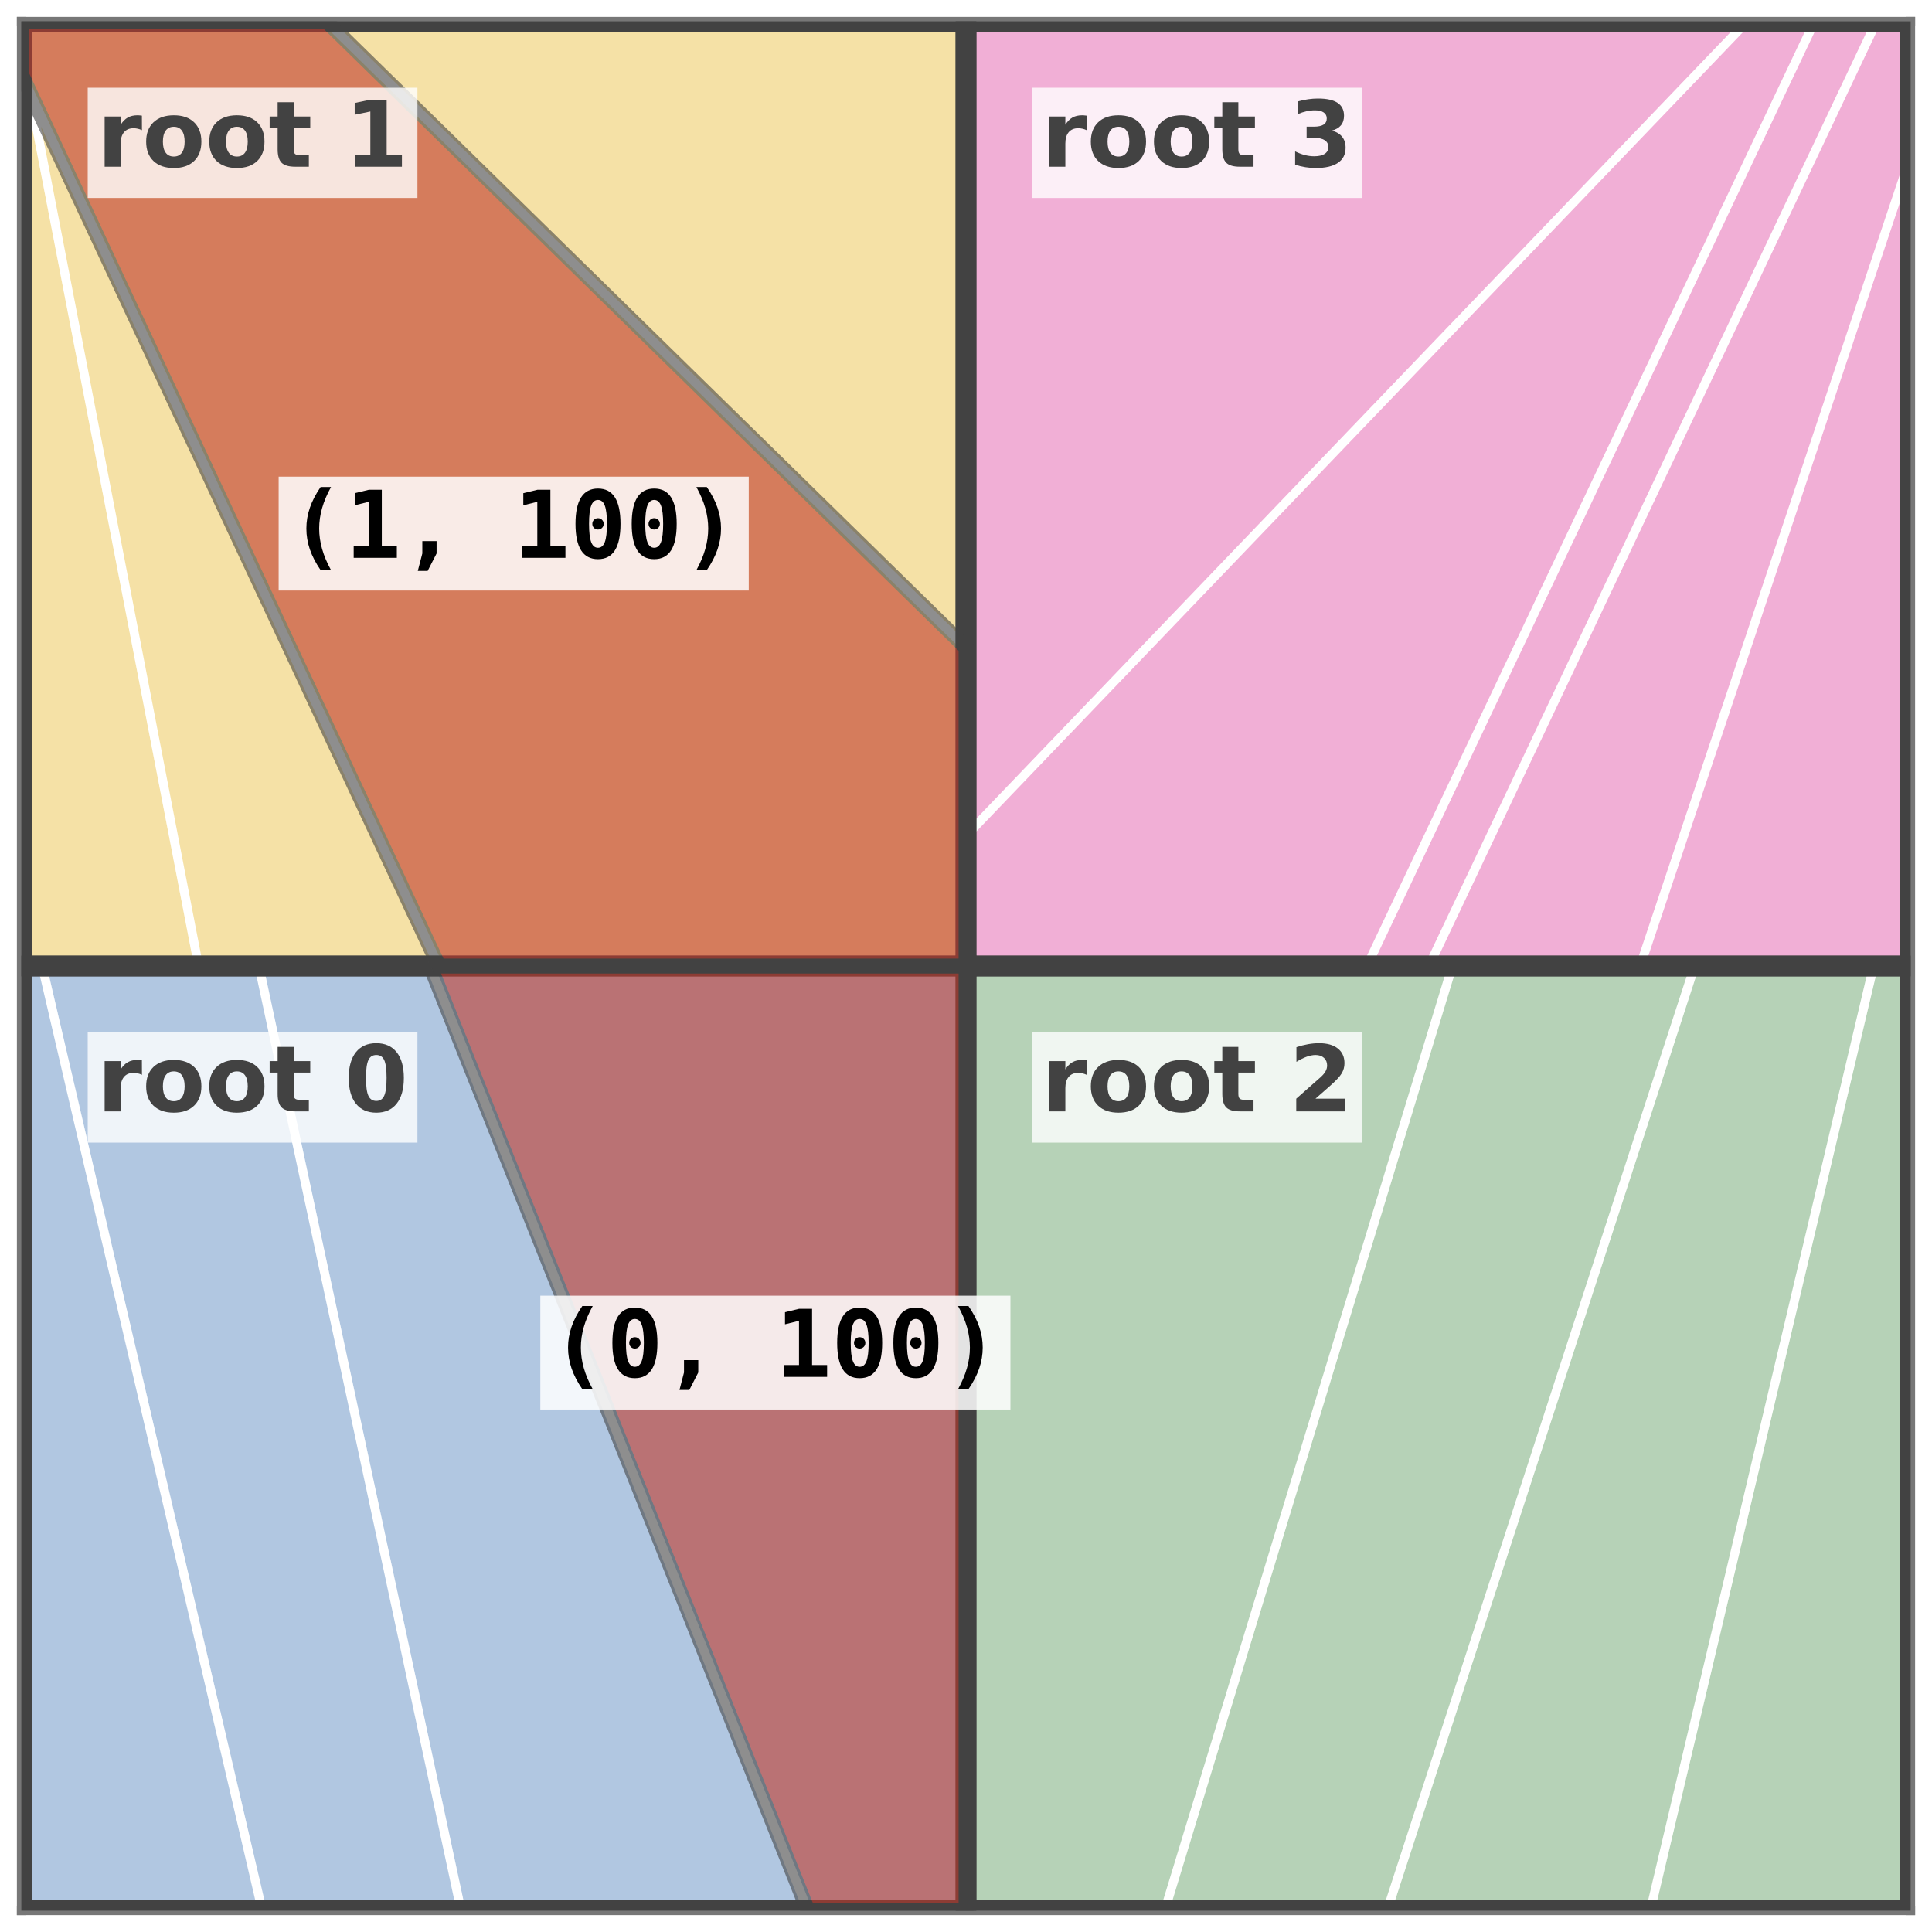
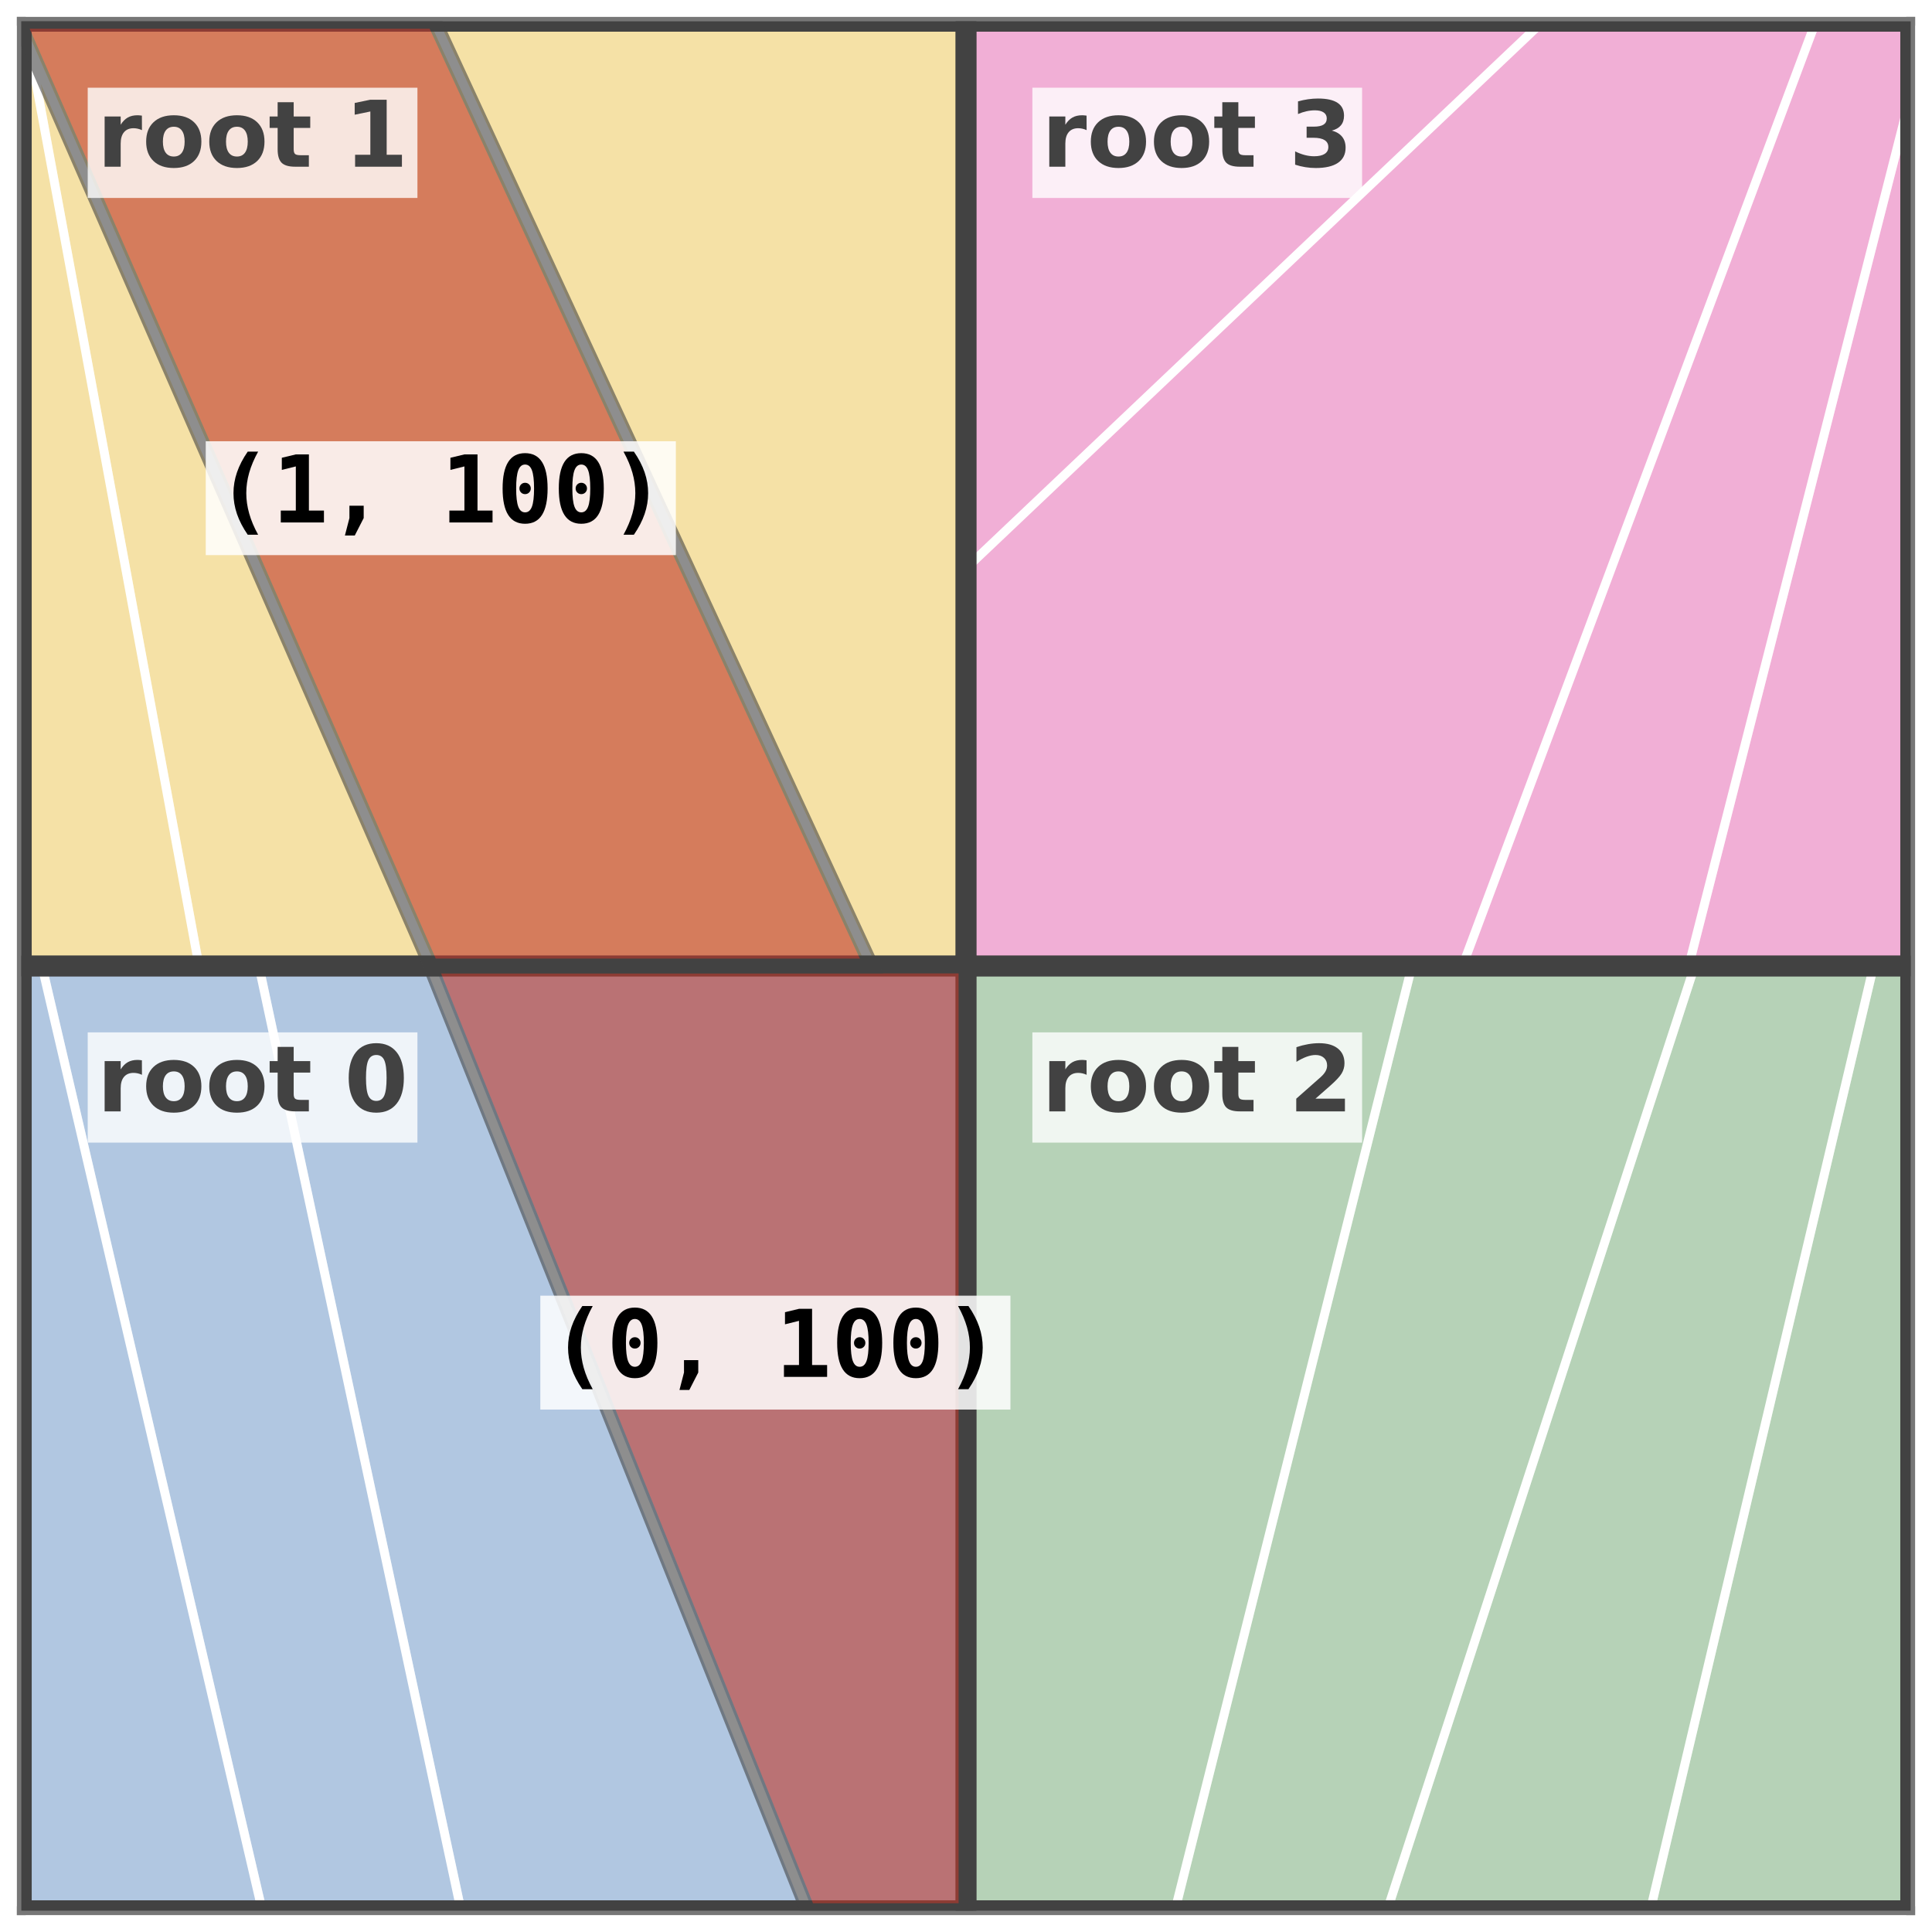
<svg xmlns="http://www.w3.org/2000/svg" xmlns:xlink="http://www.w3.org/1999/xlink" width="130.392pt" height="130.392pt" viewBox="0 0 130.392 130.392" version="1.1">
  <defs>
    <style type="text/css">*{stroke-linejoin: round; stroke-linecap: butt}</style>
  </defs>
  <g id="figure_1">
    <g id="patch_1">
      <path d="M 0 130.392  L 130.392 130.392  L 130.392 -0  L 0 -0  z " style="fill: #ffffff" />
    </g>
    <g id="axes_1">
      <g id="patch_2">
        <path d="M 1.44 128.952  L 128.952 128.952  L 128.952 1.44  L 1.44 1.44  z " style="fill: #ffffff" />
      </g>
      <g id="patch_3">
        <path d="M 54.528 128.952  L 65.196 128.952  L 65.196 65.196  L 29.031 65.196  z " clip-path="url(#p820f91a44d)" style="fill: #1f5fa8; opacity: 0.35; stroke: #ffffff; stroke-width: 0.6; stroke-linejoin: miter" />
      </g>
      <g id="patch_4">
        <path d="M 31.12 128.952  L 54.528 128.952  L 29.031 65.196  L 17.473 65.196  z " clip-path="url(#p820f91a44d)" style="fill: #1f5fa8; opacity: 0.35; stroke: #ffffff; stroke-width: 0.6; stroke-linejoin: miter" />
      </g>
      <g id="patch_5">
-         <path d="M 17.7 128.952  L 31.12 128.952  L 17.473 65.196  L 2.846 65.196  z " clip-path="url(#p820f91a44d)" style="fill: #1f5fa8; opacity: 0.35; stroke: #ffffff; stroke-width: 0.6; stroke-linejoin: miter" />
+         <path d="M 17.703 128.952  L 31.12 128.952  L 17.473 65.196  L 2.833 65.196  z " clip-path="url(#p820f91a44d)" style="fill: #1f5fa8; opacity: 0.35; stroke: #ffffff; stroke-width: 0.6; stroke-linejoin: miter" />
      </g>
      <g id="patch_6">
-         <path d="M 1.44 128.952  L 17.7 128.952  L 2.846 65.196  L 1.44 65.196  z " clip-path="url(#p820f91a44d)" style="fill: #1f5fa8; opacity: 0.35; stroke: #ffffff; stroke-width: 0.6; stroke-linejoin: miter" />
+         <path d="M 1.44 128.952  L 17.703 128.952  L 2.833 65.196  L 1.44 65.196  z " clip-path="url(#p820f91a44d)" style="fill: #1f5fa8; opacity: 0.35; stroke: #ffffff; stroke-width: 0.6; stroke-linejoin: miter" />
      </g>
      <g id="patch_7">
-         <path d="M 29.617 65.196  L 65.196 65.196  L 65.196 43.712  L 22.039 1.44  L 1.44 1.44  L 1.44 4.994  z " clip-path="url(#p820f91a44d)" style="fill: #e1a800; opacity: 0.35; stroke: #ffffff; stroke-width: 0.6; stroke-linejoin: miter" />
+         <path d="M 29.081 65.196  L 58.817 65.196  L 29.316 1.44  L 1.44 1.44  L 1.44 1.905  z " clip-path="url(#p820f91a44d)" style="fill: #e1a800; opacity: 0.35; stroke: #ffffff; stroke-width: 0.6; stroke-linejoin: miter" />
      </g>
      <g id="patch_8">
-         <path d="M 65.196 43.712  L 65.196 1.44  L 22.039 1.44  z " clip-path="url(#p820f91a44d)" style="fill: #e1a800; opacity: 0.35; stroke: #ffffff; stroke-width: 0.6; stroke-linejoin: miter" />
+         <path d="M 58.817 65.196  L 65.196 65.196  L 65.196 1.44  L 29.316 1.44  z " clip-path="url(#p820f91a44d)" style="fill: #e1a800; opacity: 0.35; stroke: #ffffff; stroke-width: 0.6; stroke-linejoin: miter" />
      </g>
      <g id="patch_9">
-         <path d="M 1.44 65.196  L 13.405 65.196  L 2.01 6.213  L 1.44 4.994  z " clip-path="url(#p820f91a44d)" style="fill: #e1a800; opacity: 0.35; stroke: #ffffff; stroke-width: 0.6; stroke-linejoin: miter" />
+         <path d="M 13.43 65.196  L 29.081 65.196  L 1.984 3.15  z " clip-path="url(#p820f91a44d)" style="fill: #e1a800; opacity: 0.35; stroke: #ffffff; stroke-width: 0.6; stroke-linejoin: miter" />
      </g>
      <g id="patch_10">
-         <path d="M 13.405 65.196  L 29.617 65.196  L 2.01 6.213  z " clip-path="url(#p820f91a44d)" style="fill: #e1a800; opacity: 0.35; stroke: #ffffff; stroke-width: 0.6; stroke-linejoin: miter" />
+         <path d="M 1.44 65.196  L 13.43 65.196  L 1.984 3.15  L 1.44 1.905  z " clip-path="url(#p820f91a44d)" style="fill: #e1a800; opacity: 0.35; stroke: #ffffff; stroke-width: 0.6; stroke-linejoin: miter" />
      </g>
      <g id="patch_11">
        <path d="M 111.375 128.952  L 128.952 128.952  L 128.952 65.196  L 126.449 65.196  z " clip-path="url(#p820f91a44d)" style="fill: #2e7d32; opacity: 0.35; stroke: #ffffff; stroke-width: 0.6; stroke-linejoin: miter" />
      </g>
      <g id="patch_12">
        <path d="M 93.614 128.952  L 111.375 128.952  L 126.449 65.196  L 114.375 65.196  z " clip-path="url(#p820f91a44d)" style="fill: #2e7d32; opacity: 0.35; stroke: #ffffff; stroke-width: 0.6; stroke-linejoin: miter" />
      </g>
      <g id="patch_13">
-         <path d="M 78.601 128.952  L 93.614 128.952  L 114.375 65.196  L 98.022 65.196  z " clip-path="url(#p820f91a44d)" style="fill: #2e7d32; opacity: 0.35; stroke: #ffffff; stroke-width: 0.6; stroke-linejoin: miter" />
+         <path d="M 79.295 128.952  L 93.614 128.952  L 114.375 65.196  L 95.294 65.196  z " clip-path="url(#p820f91a44d)" style="fill: #2e7d32; opacity: 0.35; stroke: #ffffff; stroke-width: 0.6; stroke-linejoin: miter" />
      </g>
      <g id="patch_14">
-         <path d="M 65.196 128.952  L 78.601 128.952  L 98.022 65.196  L 65.196 65.196  z " clip-path="url(#p820f91a44d)" style="fill: #2e7d32; opacity: 0.35; stroke: #ffffff; stroke-width: 0.6; stroke-linejoin: miter" />
+         <path d="M 65.196 128.952  L 79.295 128.952  L 95.294 65.196  L 65.196 65.196  z " clip-path="url(#p820f91a44d)" style="fill: #2e7d32; opacity: 0.35; stroke: #ffffff; stroke-width: 0.6; stroke-linejoin: miter" />
      </g>
      <g id="patch_15">
-         <path d="M 110.697 65.196  L 128.952 65.196  L 128.952 10.539  z " clip-path="url(#p820f91a44d)" style="fill: #d81b8a; opacity: 0.35; stroke: #ffffff; stroke-width: 0.6; stroke-linejoin: miter" />
+         <path d="M 113.971 65.196  L 128.952 65.196  L 128.952 6.411  z " clip-path="url(#p820f91a44d)" style="fill: #d81b8a; opacity: 0.35; stroke: #ffffff; stroke-width: 0.6; stroke-linejoin: miter" />
      </g>
      <g id="patch_16">
-         <path d="M 96.442 65.196  L 110.697 65.196  L 128.952 10.539  L 128.952 1.44  L 126.653 1.44  z " clip-path="url(#p820f91a44d)" style="fill: #d81b8a; opacity: 0.35; stroke: #ffffff; stroke-width: 0.6; stroke-linejoin: miter" />
+         <path d="M 98.705 65.196  L 113.971 65.196  L 128.952 6.411  L 128.952 1.44  L 122.553 1.44  z " clip-path="url(#p820f91a44d)" style="fill: #d81b8a; opacity: 0.35; stroke: #ffffff; stroke-width: 0.6; stroke-linejoin: miter" />
      </g>
      <g id="patch_17">
-         <path d="M 117.919 1.44  L 65.196 1.44  L 65.196 56.413  z " clip-path="url(#p820f91a44d)" style="fill: #d81b8a; opacity: 0.35; stroke: #ffffff; stroke-width: 0.6; stroke-linejoin: miter" />
+         <path d="M 104.136 1.44  L 65.196 1.44  L 65.196 38.364  z " clip-path="url(#p820f91a44d)" style="fill: #d81b8a; opacity: 0.35; stroke: #ffffff; stroke-width: 0.6; stroke-linejoin: miter" />
      </g>
      <g id="patch_18">
-         <path d="M 92.259 65.196  L 96.442 65.196  L 126.653 1.44  L 122.473 1.44  z " clip-path="url(#p820f91a44d)" style="fill: #d81b8a; opacity: 0.35; stroke: #ffffff; stroke-width: 0.6; stroke-linejoin: miter" />
-       </g>
-       <g id="patch_19">
-         <path d="M 65.196 65.196  L 92.259 65.196  L 122.473 1.44  L 117.919 1.44  L 65.196 56.413  z " clip-path="url(#p820f91a44d)" style="fill: #d81b8a; opacity: 0.35; stroke: #ffffff; stroke-width: 0.6; stroke-linejoin: miter" />
+         <path d="M 65.196 65.196  L 98.705 65.196  L 122.553 1.44  L 104.136 1.44  L 65.196 38.364  z " clip-path="url(#p820f91a44d)" style="fill: #d81b8a; opacity: 0.35; stroke: #ffffff; stroke-width: 0.6; stroke-linejoin: miter" />
      </g>
      <g id="matplotlib.axis_1" />
      <g id="matplotlib.axis_2" />
+       <g id="patch_19">
+         <path d="M 1.44 128.952  L 1.44 1.44  " style="fill: none; stroke: #777777; stroke-width: 0.6; stroke-linejoin: miter; stroke-linecap: square" />
+       </g>
      <g id="patch_20">
-         <path d="M 1.44 128.952  L 1.44 1.44  " style="fill: none; stroke: #777777; stroke-width: 0.6; stroke-linejoin: miter; stroke-linecap: square" />
+         <path d="M 128.952 128.952  L 128.952 1.44  " style="fill: none; stroke: #777777; stroke-width: 0.6; stroke-linejoin: miter; stroke-linecap: square" />
      </g>
      <g id="patch_21">
-         <path d="M 128.952 128.952  L 128.952 1.44  " style="fill: none; stroke: #777777; stroke-width: 0.6; stroke-linejoin: miter; stroke-linecap: square" />
+         <path d="M 1.44 128.952  L 128.952 128.952  " style="fill: none; stroke: #777777; stroke-width: 0.6; stroke-linejoin: miter; stroke-linecap: square" />
      </g>
      <g id="patch_22">
-         <path d="M 1.44 128.952  L 128.952 128.952  " style="fill: none; stroke: #777777; stroke-width: 0.6; stroke-linejoin: miter; stroke-linecap: square" />
+         <path d="M 1.44 1.44  L 128.952 1.44  " style="fill: none; stroke: #777777; stroke-width: 0.6; stroke-linejoin: miter; stroke-linecap: square" />
      </g>
      <g id="patch_23">
-         <path d="M 1.44 1.44  L 128.952 1.44  " style="fill: none; stroke: #777777; stroke-width: 0.6; stroke-linejoin: miter; stroke-linecap: square" />
+         <path d="M 1.44 128.952  L 65.196 128.952  L 65.196 65.196  L 1.44 65.196  L 1.44 128.952  z " clip-path="url(#p820f91a44d)" style="fill: none; stroke: #424242; stroke-width: 1.4; stroke-linejoin: miter" />
      </g>
      <g id="patch_24">
-         <path d="M 1.44 128.952  L 65.196 128.952  L 65.196 65.196  L 1.44 65.196  L 1.44 128.952  z " clip-path="url(#p820f91a44d)" style="fill: none; stroke: #424242; stroke-width: 1.4; stroke-linejoin: miter" />
+         <path d="M 1.44 65.196  L 65.196 65.196  L 65.196 1.44  L 1.44 1.44  L 1.44 65.196  z " clip-path="url(#p820f91a44d)" style="fill: none; stroke: #424242; stroke-width: 1.4; stroke-linejoin: miter" />
      </g>
      <g id="patch_25">
-         <path d="M 1.44 65.196  L 65.196 65.196  L 65.196 1.44  L 1.44 1.44  L 1.44 65.196  z " clip-path="url(#p820f91a44d)" style="fill: none; stroke: #424242; stroke-width: 1.4; stroke-linejoin: miter" />
+         <path d="M 65.196 128.952  L 128.952 128.952  L 128.952 65.196  L 65.196 65.196  L 65.196 128.952  z " clip-path="url(#p820f91a44d)" style="fill: none; stroke: #424242; stroke-width: 1.4; stroke-linejoin: miter" />
      </g>
      <g id="patch_26">
-         <path d="M 65.196 128.952  L 128.952 128.952  L 128.952 65.196  L 65.196 65.196  L 65.196 128.952  z " clip-path="url(#p820f91a44d)" style="fill: none; stroke: #424242; stroke-width: 1.4; stroke-linejoin: miter" />
+         <path d="M 65.196 65.196  L 128.952 65.196  L 128.952 1.44  L 65.196 1.44  L 65.196 65.196  z " clip-path="url(#p820f91a44d)" style="fill: none; stroke: #424242; stroke-width: 1.4; stroke-linejoin: miter" />
      </g>
      <g id="patch_27">
-         <path d="M 65.196 65.196  L 128.952 65.196  L 128.952 1.44  L 65.196 1.44  L 65.196 65.196  z " clip-path="url(#p820f91a44d)" style="fill: none; stroke: #424242; stroke-width: 1.4; stroke-linejoin: miter" />
+         <path d="M 54.528 128.952  L 65.196 128.952  L 65.196 65.196  L 29.031 65.196  z " clip-path="url(#p820f91a44d)" style="fill: #c0392b; opacity: 0.6; stroke: #424242; stroke-linejoin: miter" />
      </g>
      <g id="patch_28">
-         <path d="M 54.528 128.952  L 65.196 128.952  L 65.196 65.196  L 29.031 65.196  z " clip-path="url(#p820f91a44d)" style="fill: #c0392b; opacity: 0.6; stroke: #424242; stroke-linejoin: miter" />
-       </g>
-       <g id="patch_29">
-         <path d="M 29.617 65.196  L 65.196 65.196  L 65.196 43.712  L 22.039 1.44  L 1.44 1.44  L 1.44 4.994  z " clip-path="url(#p820f91a44d)" style="fill: #c0392b; opacity: 0.6; stroke: #424242; stroke-linejoin: miter" />
+         <path d="M 29.081 65.196  L 58.817 65.196  L 29.316 1.44  L 1.44 1.44  L 1.44 1.905  z " clip-path="url(#p820f91a44d)" style="fill: #c0392b; opacity: 0.6; stroke: #424242; stroke-linejoin: miter" />
      </g>
      <g id="text_1">
-         <g id="patch_30">
+         <g id="patch_29">
          <path d="M 5.92 77.116  L 28.173 77.116  L 28.173 69.676  L 5.92 69.676  z " style="fill: #ffffff; opacity: 0.8" />
        </g>
        <g style="fill: #424242" transform="translate(6.54048 75.00703) scale(0.062 -0.062)">
          <defs>
            <path id="DejaVuSans-Bold-55" d="M 3138 2547  Q 2991 2616 2845 2648  Q 2700 2681 2553 2681  Q 2122 2681 1889 2404  Q 1656 2128 1656 1613  L 1656 0  L 538 0  L 538 3500  L 1656 3500  L 1656 2925  Q 1872 3269 2151 3426  Q 2431 3584 2822 3584  Q 2878 3584 2943 3579  Q 3009 3575 3134 3559  L 3138 2547  z " transform="scale(0.015625)" />
            <path id="DejaVuSans-Bold-52" d="M 2203 2784  Q 1831 2784 1636 2517  Q 1441 2250 1441 1747  Q 1441 1244 1636 976  Q 1831 709 2203 709  Q 2569 709 2762 976  Q 2956 1244 2956 1747  Q 2956 2250 2762 2517  Q 2569 2784 2203 2784  z M 2203 3584  Q 3106 3584 3614 3096  Q 4122 2609 4122 1747  Q 4122 884 3614 396  Q 3106 -91 2203 -91  Q 1297 -91 786 396  Q 275 884 275 1747  Q 275 2609 786 3096  Q 1297 3584 2203 3584  z " transform="scale(0.015625)" />
            <path id="DejaVuSans-Bold-57" d="M 1759 4494  L 1759 3500  L 2913 3500  L 2913 2700  L 1759 2700  L 1759 1216  Q 1759 972 1856 886  Q 1953 800 2241 800  L 2816 800  L 2816 0  L 1856 0  Q 1194 0 917 276  Q 641 553 641 1216  L 641 2700  L 84 2700  L 84 3500  L 641 3500  L 641 4494  L 1759 4494  z " transform="scale(0.015625)" />
            <path id="DejaVuSans-Bold-3" transform="scale(0.015625)" />
            <path id="DejaVuSans-Bold-13" d="M 2944 2338  Q 2944 3213 2780 3570  Q 2616 3928 2228 3928  Q 1841 3928 1675 3570  Q 1509 3213 1509 2338  Q 1509 1453 1675 1090  Q 1841 728 2228 728  Q 2613 728 2778 1090  Q 2944 1453 2944 2338  z M 4147 2328  Q 4147 1169 3647 539  Q 3147 -91 2228 -91  Q 1306 -91 806 539  Q 306 1169 306 2328  Q 306 3491 806 4120  Q 1306 4750 2228 4750  Q 3147 4750 3647 4120  Q 4147 3491 4147 2328  z " transform="scale(0.015625)" />
          </defs>
          <use xlink:href="#DejaVuSans-Bold-55" />
          <use xlink:href="#DejaVuSans-Bold-52" transform="translate(49.3125 0)" />
          <use xlink:href="#DejaVuSans-Bold-52" transform="translate(118.0156 0)" />
          <use xlink:href="#DejaVuSans-Bold-57" transform="translate(186.7188 0)" />
          <use xlink:href="#DejaVuSans-Bold-3" transform="translate(234.5156 0)" />
          <use xlink:href="#DejaVuSans-Bold-13" transform="translate(269.3281 0)" />
        </g>
      </g>
      <g id="text_2">
+         <g id="patch_30">
+           <path d="M 5.92 13.36  L 28.173 13.36  L 28.173 5.92  L 5.92 5.92  z " style="fill: #ffffff; opacity: 0.8" />
+         </g>
+         <g style="fill: #424242" transform="translate(6.54048 11.25103) scale(0.062 -0.062)">
+           <defs>
+             <path id="DejaVuSans-Bold-14" d="M 750 831  L 1813 831  L 1813 3847  L 722 3622  L 722 4441  L 1806 4666  L 2950 4666  L 2950 831  L 4013 831  L 4013 0  L 750 0  L 750 831  z " transform="scale(0.015625)" />
+           </defs>
+           <use xlink:href="#DejaVuSans-Bold-55" />
+           <use xlink:href="#DejaVuSans-Bold-52" transform="translate(49.3125 0)" />
+           <use xlink:href="#DejaVuSans-Bold-52" transform="translate(118.0156 0)" />
+           <use xlink:href="#DejaVuSans-Bold-57" transform="translate(186.7188 0)" />
+           <use xlink:href="#DejaVuSans-Bold-3" transform="translate(234.5156 0)" />
+           <use xlink:href="#DejaVuSans-Bold-14" transform="translate(269.3281 0)" />
+         </g>
+       </g>
+       <g id="text_3">
        <g id="patch_31">
-           <path d="M 5.92 13.36  L 28.173 13.36  L 28.173 5.92  L 5.92 5.92  z " style="fill: #ffffff; opacity: 0.8" />
-         </g>
-         <g style="fill: #424242" transform="translate(6.54048 11.25103) scale(0.062 -0.062)">
-           <defs>
-             <path id="DejaVuSans-Bold-14" d="M 750 831  L 1813 831  L 1813 3847  L 722 3622  L 722 4441  L 1806 4666  L 2950 4666  L 2950 831  L 4013 831  L 4013 0  L 750 0  L 750 831  z " transform="scale(0.015625)" />
-           </defs>
-           <use xlink:href="#DejaVuSans-Bold-55" />
-           <use xlink:href="#DejaVuSans-Bold-52" transform="translate(49.3125 0)" />
-           <use xlink:href="#DejaVuSans-Bold-52" transform="translate(118.0156 0)" />
-           <use xlink:href="#DejaVuSans-Bold-57" transform="translate(186.7188 0)" />
-           <use xlink:href="#DejaVuSans-Bold-3" transform="translate(234.5156 0)" />
-           <use xlink:href="#DejaVuSans-Bold-14" transform="translate(269.3281 0)" />
-         </g>
-       </g>
-       <g id="text_3">
+           <path d="M 69.676 77.116  L 91.929 77.116  L 91.929 69.676  L 69.676 69.676  z " style="fill: #ffffff; opacity: 0.8" />
+         </g>
+         <g style="fill: #424242" transform="translate(70.29648 75.00703) scale(0.062 -0.062)">
+           <defs>
+             <path id="DejaVuSans-Bold-15" d="M 1844 884  L 3897 884  L 3897 0  L 506 0  L 506 884  L 2209 2388  Q 2438 2594 2547 2791  Q 2656 2988 2656 3200  Q 2656 3528 2436 3728  Q 2216 3928 1850 3928  Q 1569 3928 1234 3808  Q 900 3688 519 3450  L 519 4475  Q 925 4609 1322 4679  Q 1719 4750 2100 4750  Q 2938 4750 3402 4381  Q 3866 4013 3866 3353  Q 3866 2972 3669 2642  Q 3472 2313 2841 1759  L 1844 884  z " transform="scale(0.015625)" />
+           </defs>
+           <use xlink:href="#DejaVuSans-Bold-55" />
+           <use xlink:href="#DejaVuSans-Bold-52" transform="translate(49.3125 0)" />
+           <use xlink:href="#DejaVuSans-Bold-52" transform="translate(118.0156 0)" />
+           <use xlink:href="#DejaVuSans-Bold-57" transform="translate(186.7188 0)" />
+           <use xlink:href="#DejaVuSans-Bold-3" transform="translate(234.5156 0)" />
+           <use xlink:href="#DejaVuSans-Bold-15" transform="translate(269.3281 0)" />
+         </g>
+       </g>
+       <g id="text_4">
        <g id="patch_32">
-           <path d="M 69.676 77.116  L 91.929 77.116  L 91.929 69.676  L 69.676 69.676  z " style="fill: #ffffff; opacity: 0.8" />
-         </g>
-         <g style="fill: #424242" transform="translate(70.29648 75.00703) scale(0.062 -0.062)">
-           <defs>
-             <path id="DejaVuSans-Bold-15" d="M 1844 884  L 3897 884  L 3897 0  L 506 0  L 506 884  L 2209 2388  Q 2438 2594 2547 2791  Q 2656 2988 2656 3200  Q 2656 3528 2436 3728  Q 2216 3928 1850 3928  Q 1569 3928 1234 3808  Q 900 3688 519 3450  L 519 4475  Q 925 4609 1322 4679  Q 1719 4750 2100 4750  Q 2938 4750 3402 4381  Q 3866 4013 3866 3353  Q 3866 2972 3669 2642  Q 3472 2313 2841 1759  L 1844 884  z " transform="scale(0.015625)" />
-           </defs>
-           <use xlink:href="#DejaVuSans-Bold-55" />
-           <use xlink:href="#DejaVuSans-Bold-52" transform="translate(49.3125 0)" />
-           <use xlink:href="#DejaVuSans-Bold-52" transform="translate(118.0156 0)" />
-           <use xlink:href="#DejaVuSans-Bold-57" transform="translate(186.7188 0)" />
-           <use xlink:href="#DejaVuSans-Bold-3" transform="translate(234.5156 0)" />
-           <use xlink:href="#DejaVuSans-Bold-15" transform="translate(269.3281 0)" />
-         </g>
-       </g>
-       <g id="text_4">
+           <path d="M 69.676 13.36  L 91.929 13.36  L 91.929 5.92  L 69.676 5.92  z " style="fill: #ffffff; opacity: 0.8" />
+         </g>
+         <g style="fill: #424242" transform="translate(70.29648 11.25103) scale(0.062 -0.062)">
+           <defs>
+             <path id="DejaVuSans-Bold-16" d="M 2981 2516  Q 3453 2394 3698 2092  Q 3944 1791 3944 1325  Q 3944 631 3412 270  Q 2881 -91 1863 -91  Q 1503 -91 1142 -33  Q 781 25 428 141  L 428 1069  Q 766 900 1098 814  Q 1431 728 1753 728  Q 2231 728 2486 893  Q 2741 1059 2741 1369  Q 2741 1688 2480 1852  Q 2219 2016 1709 2016  L 1228 2016  L 1228 2791  L 1734 2791  Q 2188 2791 2409 2933  Q 2631 3075 2631 3366  Q 2631 3634 2415 3781  Q 2200 3928 1806 3928  Q 1516 3928 1219 3862  Q 922 3797 628 3669  L 628 4550  Q 984 4650 1334 4700  Q 1684 4750 2022 4750  Q 2931 4750 3382 4451  Q 3834 4153 3834 3553  Q 3834 3144 3618 2883  Q 3403 2622 2981 2516  z " transform="scale(0.015625)" />
+           </defs>
+           <use xlink:href="#DejaVuSans-Bold-55" />
+           <use xlink:href="#DejaVuSans-Bold-52" transform="translate(49.3125 0)" />
+           <use xlink:href="#DejaVuSans-Bold-52" transform="translate(118.0156 0)" />
+           <use xlink:href="#DejaVuSans-Bold-57" transform="translate(186.7188 0)" />
+           <use xlink:href="#DejaVuSans-Bold-3" transform="translate(234.5156 0)" />
+           <use xlink:href="#DejaVuSans-Bold-16" transform="translate(269.3281 0)" />
+         </g>
+       </g>
+       <g id="text_5">
        <g id="patch_33">
-           <path d="M 69.676 13.36  L 91.929 13.36  L 91.929 5.92  L 69.676 5.92  z " style="fill: #ffffff; opacity: 0.8" />
-         </g>
-         <g style="fill: #424242" transform="translate(70.29648 11.25103) scale(0.062 -0.062)">
-           <defs>
-             <path id="DejaVuSans-Bold-16" d="M 2981 2516  Q 3453 2394 3698 2092  Q 3944 1791 3944 1325  Q 3944 631 3412 270  Q 2881 -91 1863 -91  Q 1503 -91 1142 -33  Q 781 25 428 141  L 428 1069  Q 766 900 1098 814  Q 1431 728 1753 728  Q 2231 728 2486 893  Q 2741 1059 2741 1369  Q 2741 1688 2480 1852  Q 2219 2016 1709 2016  L 1228 2016  L 1228 2791  L 1734 2791  Q 2188 2791 2409 2933  Q 2631 3075 2631 3366  Q 2631 3634 2415 3781  Q 2200 3928 1806 3928  Q 1516 3928 1219 3862  Q 922 3797 628 3669  L 628 4550  Q 984 4650 1334 4700  Q 1684 4750 2022 4750  Q 2931 4750 3382 4451  Q 3834 4153 3834 3553  Q 3834 3144 3618 2883  Q 3403 2622 2981 2516  z " transform="scale(0.015625)" />
-           </defs>
-           <use xlink:href="#DejaVuSans-Bold-55" />
-           <use xlink:href="#DejaVuSans-Bold-52" transform="translate(49.3125 0)" />
-           <use xlink:href="#DejaVuSans-Bold-52" transform="translate(118.0156 0)" />
-           <use xlink:href="#DejaVuSans-Bold-57" transform="translate(186.7188 0)" />
-           <use xlink:href="#DejaVuSans-Bold-3" transform="translate(234.5156 0)" />
-           <use xlink:href="#DejaVuSans-Bold-16" transform="translate(269.3281 0)" />
-         </g>
-       </g>
-       <g id="text_5">
-         <g id="patch_34">
          <path d="M 36.467 95.132  L 68.195 95.132  L 68.195 87.446  L 36.467 87.446  z " style="fill: #ffffff; opacity: 0.85" />
        </g>
-         <g transform="translate(37.1598 92.92562) scale(0.063 -0.063)">
+         <g transform="translate(37.1598 92.92564) scale(0.063 -0.063)">
          <defs>
            <path id="DejaVuSansMono-Bold-b" d="M 2888 4856  Q 2475 4109 2275 3409  Q 2075 2709 2075 2009  Q 2075 1316 2275 611  Q 2475 -94 2888 -844  L 2175 -844  Q 1678 -122 1437 579  Q 1197 1281 1197 2009  Q 1197 2734 1439 3439  Q 1681 4144 2175 4856  L 2888 4856  z " transform="scale(0.015625)" />
            <path id="DejaVuSansMono-Bold-13" d="M 1538 2328  Q 1538 2494 1650 2606  Q 1763 2719 1925 2719  Q 2091 2719 2203 2606  Q 2316 2494 2316 2328  Q 2316 2166 2203 2053  Q 2091 1941 1925 1941  Q 1763 1941 1650 2052  Q 1538 2163 1538 2328  z M 1925 3969  Q 1606 3969 1459 3578  Q 1313 3188 1313 2328  Q 1313 1472 1459 1081  Q 1606 691 1925 691  Q 2247 691 2394 1081  Q 2541 1472 2541 2328  Q 2541 3188 2394 3578  Q 2247 3969 1925 3969  z M 384 2328  Q 384 3541 768 4145  Q 1153 4750 1925 4750  Q 2700 4750 3084 4147  Q 3469 3544 3469 2328  Q 3469 1116 3084 512  Q 2700 -91 1925 -91  Q 1153 -91 768 514  Q 384 1119 384 2328  z " transform="scale(0.015625)" />
            <path id="DejaVuSansMono-Bold-f" d="M 1441 1147  L 2419 1147  L 2419 300  L 1806 -897  L 1131 -897  L 1441 300  L 1441 1147  z " transform="scale(0.015625)" />
            <path id="DejaVuSansMono-Bold-3" transform="scale(0.015625)" />
            <path id="DejaVuSansMono-Bold-14" d="M 588 813  L 1619 813  L 1619 3841  L 659 3603  L 659 4434  L 1625 4666  L 2516 4666  L 2516 813  L 3547 813  L 3547 0  L 588 0  L 588 813  z " transform="scale(0.015625)" />
            <path id="DejaVuSansMono-Bold-c" d="M 966 4856  L 1678 4856  Q 2172 4144 2414 3439  Q 2656 2734 2656 2009  Q 2656 1281 2415 579  Q 2175 -122 1678 -844  L 966 -844  Q 1378 -94 1578 611  Q 1778 1316 1778 2009  Q 1778 2709 1578 3409  Q 1378 4109 966 4856  z " transform="scale(0.015625)" />
          </defs>
          <use xlink:href="#DejaVuSansMono-Bold-b" />
          <use xlink:href="#DejaVuSansMono-Bold-13" transform="translate(60.20312 0)" />
          <use xlink:href="#DejaVuSansMono-Bold-f" transform="translate(120.4062 0)" />
          <use xlink:href="#DejaVuSansMono-Bold-3" transform="translate(180.6094 0)" />
          <use xlink:href="#DejaVuSansMono-Bold-14" transform="translate(240.8125 0)" />
          <use xlink:href="#DejaVuSansMono-Bold-13" transform="translate(301.0156 0)" />
          <use xlink:href="#DejaVuSansMono-Bold-13" transform="translate(361.2188 0)" />
          <use xlink:href="#DejaVuSansMono-Bold-c" transform="translate(421.4219 0)" />
        </g>
      </g>
      <g id="text_6">
-         <g id="patch_35">
-           <path d="M 18.806 39.855  L 50.534 39.855  L 50.534 32.169  L 18.806 32.169  z " style="fill: #ffffff; opacity: 0.85" />
-         </g>
-         <g transform="translate(19.49872 37.64819) scale(0.063 -0.063)">
+         <g id="patch_34">
+           <path d="M 13.886 37.466  L 45.614 37.466  L 45.614 29.78  L 13.886 29.78  z " style="fill: #ffffff; opacity: 0.85" />
+         </g>
+         <g transform="translate(14.57899 35.25977) scale(0.063 -0.063)">
          <use xlink:href="#DejaVuSansMono-Bold-b" />
          <use xlink:href="#DejaVuSansMono-Bold-14" transform="translate(60.20312 0)" />
          <use xlink:href="#DejaVuSansMono-Bold-f" transform="translate(120.4062 0)" />
          <use xlink:href="#DejaVuSansMono-Bold-3" transform="translate(180.6094 0)" />
          <use xlink:href="#DejaVuSansMono-Bold-14" transform="translate(240.8125 0)" />
          <use xlink:href="#DejaVuSansMono-Bold-13" transform="translate(301.0156 0)" />
          <use xlink:href="#DejaVuSansMono-Bold-13" transform="translate(361.2188 0)" />
          <use xlink:href="#DejaVuSansMono-Bold-c" transform="translate(421.4219 0)" />
        </g>
      </g>
    </g>
  </g>
  <defs>
    <clipPath id="p820f91a44d">
      <rect x="1.44" y="1.44" width="127.512" height="127.512" />
    </clipPath>
  </defs>
</svg>
